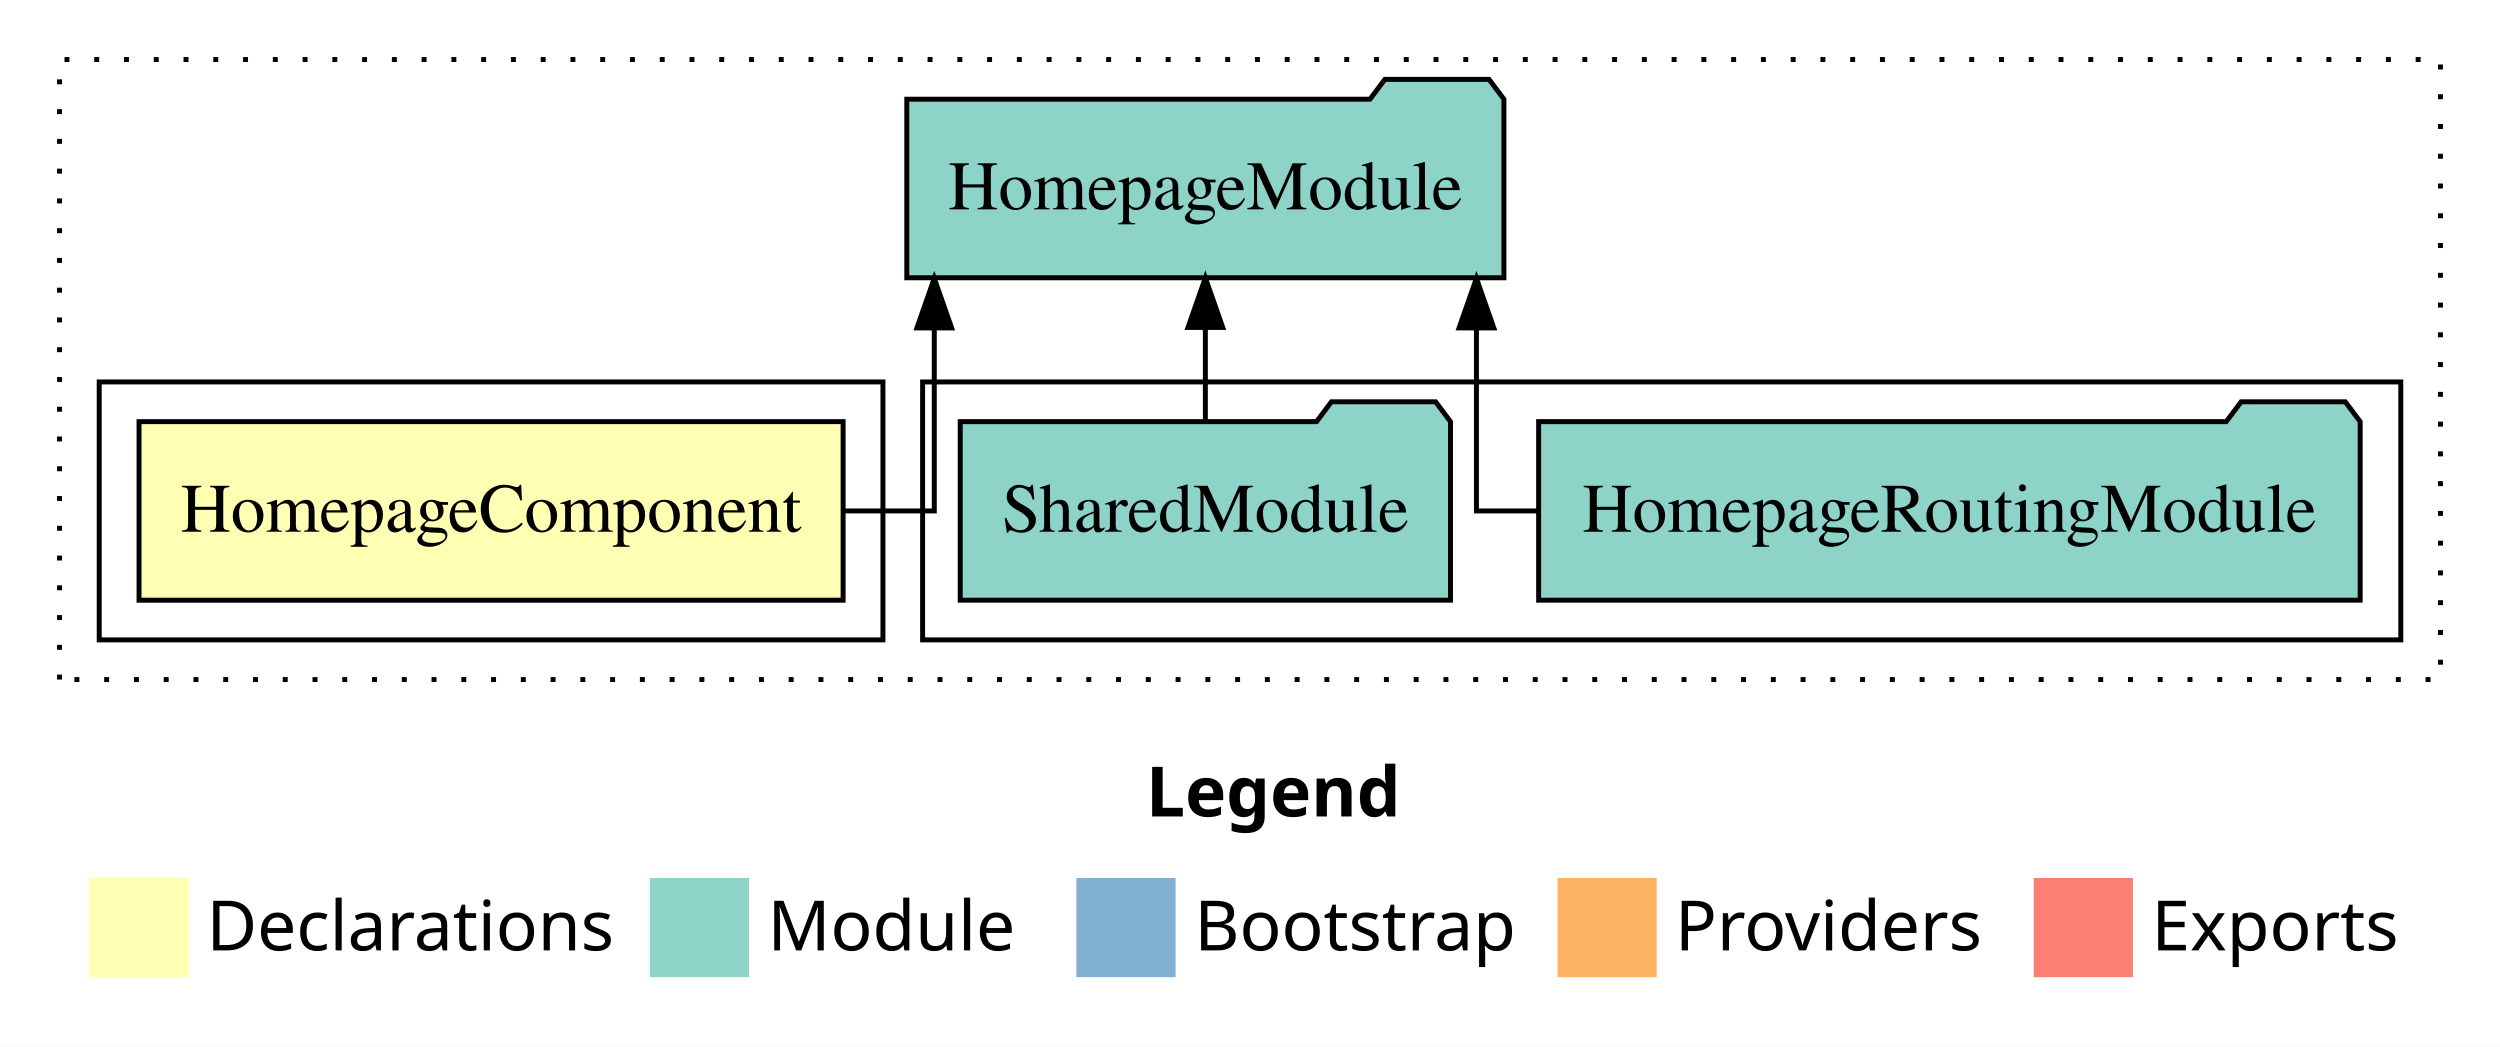
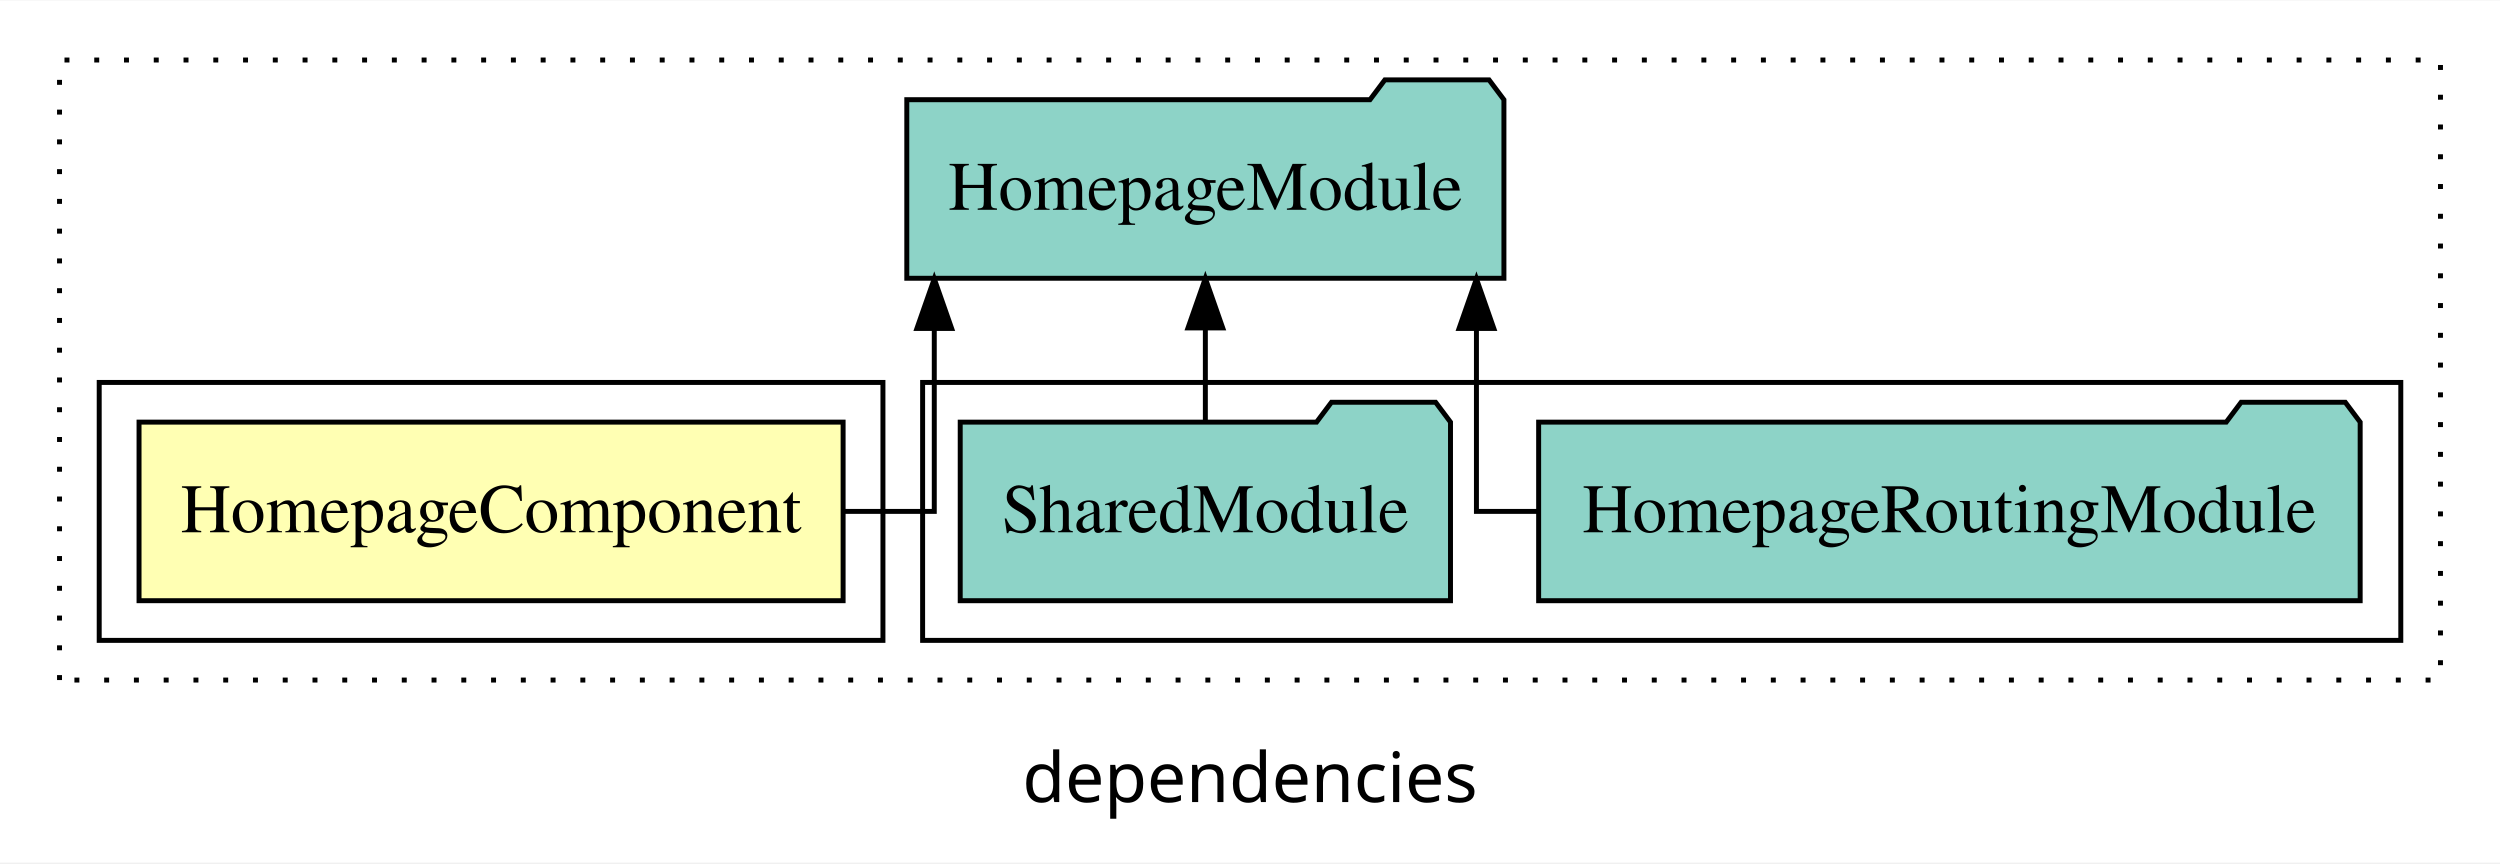
- <svg xmlns="http://www.w3.org/2000/svg" width="504pt" height="211pt" viewBox="0.00 0.00 504.00 211.00">
-   <g id="graph0" class="graph" transform="scale(1 1) rotate(0) translate(4 207)">
-     <polygon fill="white" stroke="transparent" points="-4,4 -4,-207 500,-207 500,4 -4,4" />
-     <text text-anchor="start" x="227.01" y="-42.4" font-family="sans-serif" font-weight="bold" font-size="14.00">Legend</text>
-     <polygon fill="#ffffb3" stroke="transparent" points="14,-10 14,-30 34,-30 34,-10 14,-10" />
-     <text text-anchor="start" x="37.63" y="-15.4" font-family="sans-serif" font-size="14.00">  Declarations</text>
-     <polygon fill="#8dd3c7" stroke="transparent" points="127,-10 127,-30 147,-30 147,-10 127,-10" />
-     <text text-anchor="start" x="150.73" y="-15.4" font-family="sans-serif" font-size="14.00">  Module</text>
-     <polygon fill="#80b1d3" stroke="transparent" points="213,-10 213,-30 233,-30 233,-10 213,-10" />
-     <text text-anchor="start" x="236.78" y="-15.4" font-family="sans-serif" font-size="14.00">  Bootstrap</text>
-     <polygon fill="#fdb462" stroke="transparent" points="310,-10 310,-30 330,-30 330,-10 310,-10" />
-     <text text-anchor="start" x="333.67" y="-15.4" font-family="sans-serif" font-size="14.00">  Providers</text>
-     <polygon fill="#fb8072" stroke="transparent" points="406,-10 406,-30 426,-30 426,-10 406,-10" />
-     <text text-anchor="start" x="429.73" y="-15.4" font-family="sans-serif" font-size="14.00">  Exports</text>
+ <svg xmlns="http://www.w3.org/2000/svg" width="504pt" height="174pt" viewBox="0.00 0.00 504.00 173.80">
+   <g id="graph0" class="graph" transform="scale(1 1) rotate(0) translate(4 169.8)">
+     <polygon fill="white" stroke="transparent" points="-4,4 -4,-169.8 500,-169.8 500,4 -4,4" />
+     <text text-anchor="middle" x="248" y="-8.2" font-family="sans-serif" font-size="14.00">dependencies</text>
    <g id="clust1" class="cluster">
-       <polygon fill="none" stroke="black" stroke-dasharray="1,5" points="8,-70 8,-195 488,-195 488,-70 8,-70" />
+       <polygon fill="none" stroke="black" stroke-dasharray="1,5" points="8,-32.8 8,-157.8 488,-157.8 488,-32.8 8,-32.8" />
    </g>
    <g id="clust4" class="cluster">
-       <polygon fill="none" stroke="black" points="182,-78 182,-130 480,-130 480,-78 182,-78" />
+       <polygon fill="none" stroke="black" points="182,-40.8 182,-92.8 480,-92.8 480,-40.8 182,-40.8" />
    </g>
    <g id="clust2" class="cluster">
-       <polygon fill="none" stroke="black" points="16,-78 16,-130 174,-130 174,-78 16,-78" />
+       <polygon fill="none" stroke="black" points="16,-40.8 16,-92.8 174,-92.8 174,-40.8 16,-40.8" />
    </g>
    <g id="node1" class="node">
-       <polygon fill="#ffffb3" stroke="black" points="165.97,-122 24.03,-122 24.03,-86 165.97,-86 165.97,-122" />
-       <text text-anchor="middle" x="95" y="-99.8" font-family="Times,serif" font-size="14.00">HomepageComponent</text>
+       <polygon fill="#ffffb3" stroke="black" points="165.97,-84.8 24.03,-84.8 24.03,-48.8 165.97,-48.8 165.97,-84.8" />
+       <text text-anchor="middle" x="95" y="-62.6" font-family="Times,serif" font-size="14.00">HomepageComponent</text>
    </g>
    <g id="node2" class="node">
-       <polygon fill="#8dd3c7" stroke="black" points="299.19,-187 296.19,-191 275.19,-191 272.19,-187 178.81,-187 178.81,-151 299.19,-151 299.19,-187" />
-       <text text-anchor="middle" x="239" y="-164.8" font-family="Times,serif" font-size="14.00">HomepageModule</text>
+       <polygon fill="#8dd3c7" stroke="black" points="299.19,-149.8 296.19,-153.8 275.19,-153.8 272.19,-149.8 178.81,-149.8 178.81,-113.8 299.19,-113.8 299.19,-149.8" />
+       <text text-anchor="middle" x="239" y="-127.6" font-family="Times,serif" font-size="14.00">HomepageModule</text>
    </g>
    <g id="edge1" class="edge">
-       <path fill="none" stroke="black" d="M166.27,-104C176.88,-104 184.35,-104 184.35,-104 184.35,-104 184.35,-140.89 184.35,-140.89" />
-       <polygon fill="black" stroke="black" points="180.85,-140.89 184.35,-150.89 187.85,-140.89 180.85,-140.89" />
+       <path fill="none" stroke="black" d="M166.27,-66.8C176.88,-66.8 184.35,-66.8 184.35,-66.8 184.35,-66.8 184.35,-103.69 184.35,-103.69" />
+       <polygon fill="black" stroke="black" points="180.85,-103.69 184.35,-113.69 187.85,-103.69 180.85,-103.69" />
    </g>
    <g id="node3" class="node">
-       <polygon fill="#8dd3c7" stroke="black" points="471.81,-122 468.81,-126 447.81,-126 444.81,-122 306.19,-122 306.19,-86 471.81,-86 471.81,-122" />
-       <text text-anchor="middle" x="389" y="-99.8" font-family="Times,serif" font-size="14.00">HomepageRoutingModule</text>
+       <polygon fill="#8dd3c7" stroke="black" points="471.81,-84.8 468.81,-88.8 447.81,-88.8 444.81,-84.8 306.19,-84.8 306.19,-48.8 471.81,-48.8 471.81,-84.8" />
+       <text text-anchor="middle" x="389" y="-62.6" font-family="Times,serif" font-size="14.00">HomepageRoutingModule</text>
    </g>
    <g id="edge2" class="edge">
-       <path fill="none" stroke="black" d="M306.12,-104C298.55,-104 293.65,-104 293.65,-104 293.65,-104 293.65,-140.89 293.65,-140.89" />
-       <polygon fill="black" stroke="black" points="290.15,-140.89 293.65,-150.89 297.15,-140.89 290.15,-140.89" />
+       <path fill="none" stroke="black" d="M306.12,-66.8C298.55,-66.8 293.65,-66.8 293.65,-66.8 293.65,-66.8 293.65,-103.69 293.65,-103.69" />
+       <polygon fill="black" stroke="black" points="290.15,-103.69 293.65,-113.69 297.15,-103.69 290.15,-103.69" />
    </g>
    <g id="node4" class="node">
-       <polygon fill="#8dd3c7" stroke="black" points="288.42,-122 285.42,-126 264.42,-126 261.42,-122 189.58,-122 189.58,-86 288.42,-86 288.42,-122" />
-       <text text-anchor="middle" x="239" y="-99.8" font-family="Times,serif" font-size="14.00">SharedModule</text>
+       <polygon fill="#8dd3c7" stroke="black" points="288.42,-84.8 285.42,-88.8 264.42,-88.8 261.42,-84.8 189.58,-84.8 189.58,-48.8 288.42,-48.8 288.42,-84.8" />
+       <text text-anchor="middle" x="239" y="-62.6" font-family="Times,serif" font-size="14.00">SharedModule</text>
    </g>
    <g id="edge3" class="edge">
-       <path fill="none" stroke="black" d="M239,-122.11C239,-122.11 239,-140.99 239,-140.99" />
-       <polygon fill="black" stroke="black" points="235.5,-140.99 239,-150.99 242.5,-140.99 235.5,-140.99" />
+       <path fill="none" stroke="black" d="M239,-84.91C239,-84.91 239,-103.79 239,-103.79" />
+       <polygon fill="black" stroke="black" points="235.5,-103.79 239,-113.79 242.5,-103.79 235.5,-103.79" />
    </g>
  </g>
</svg>
